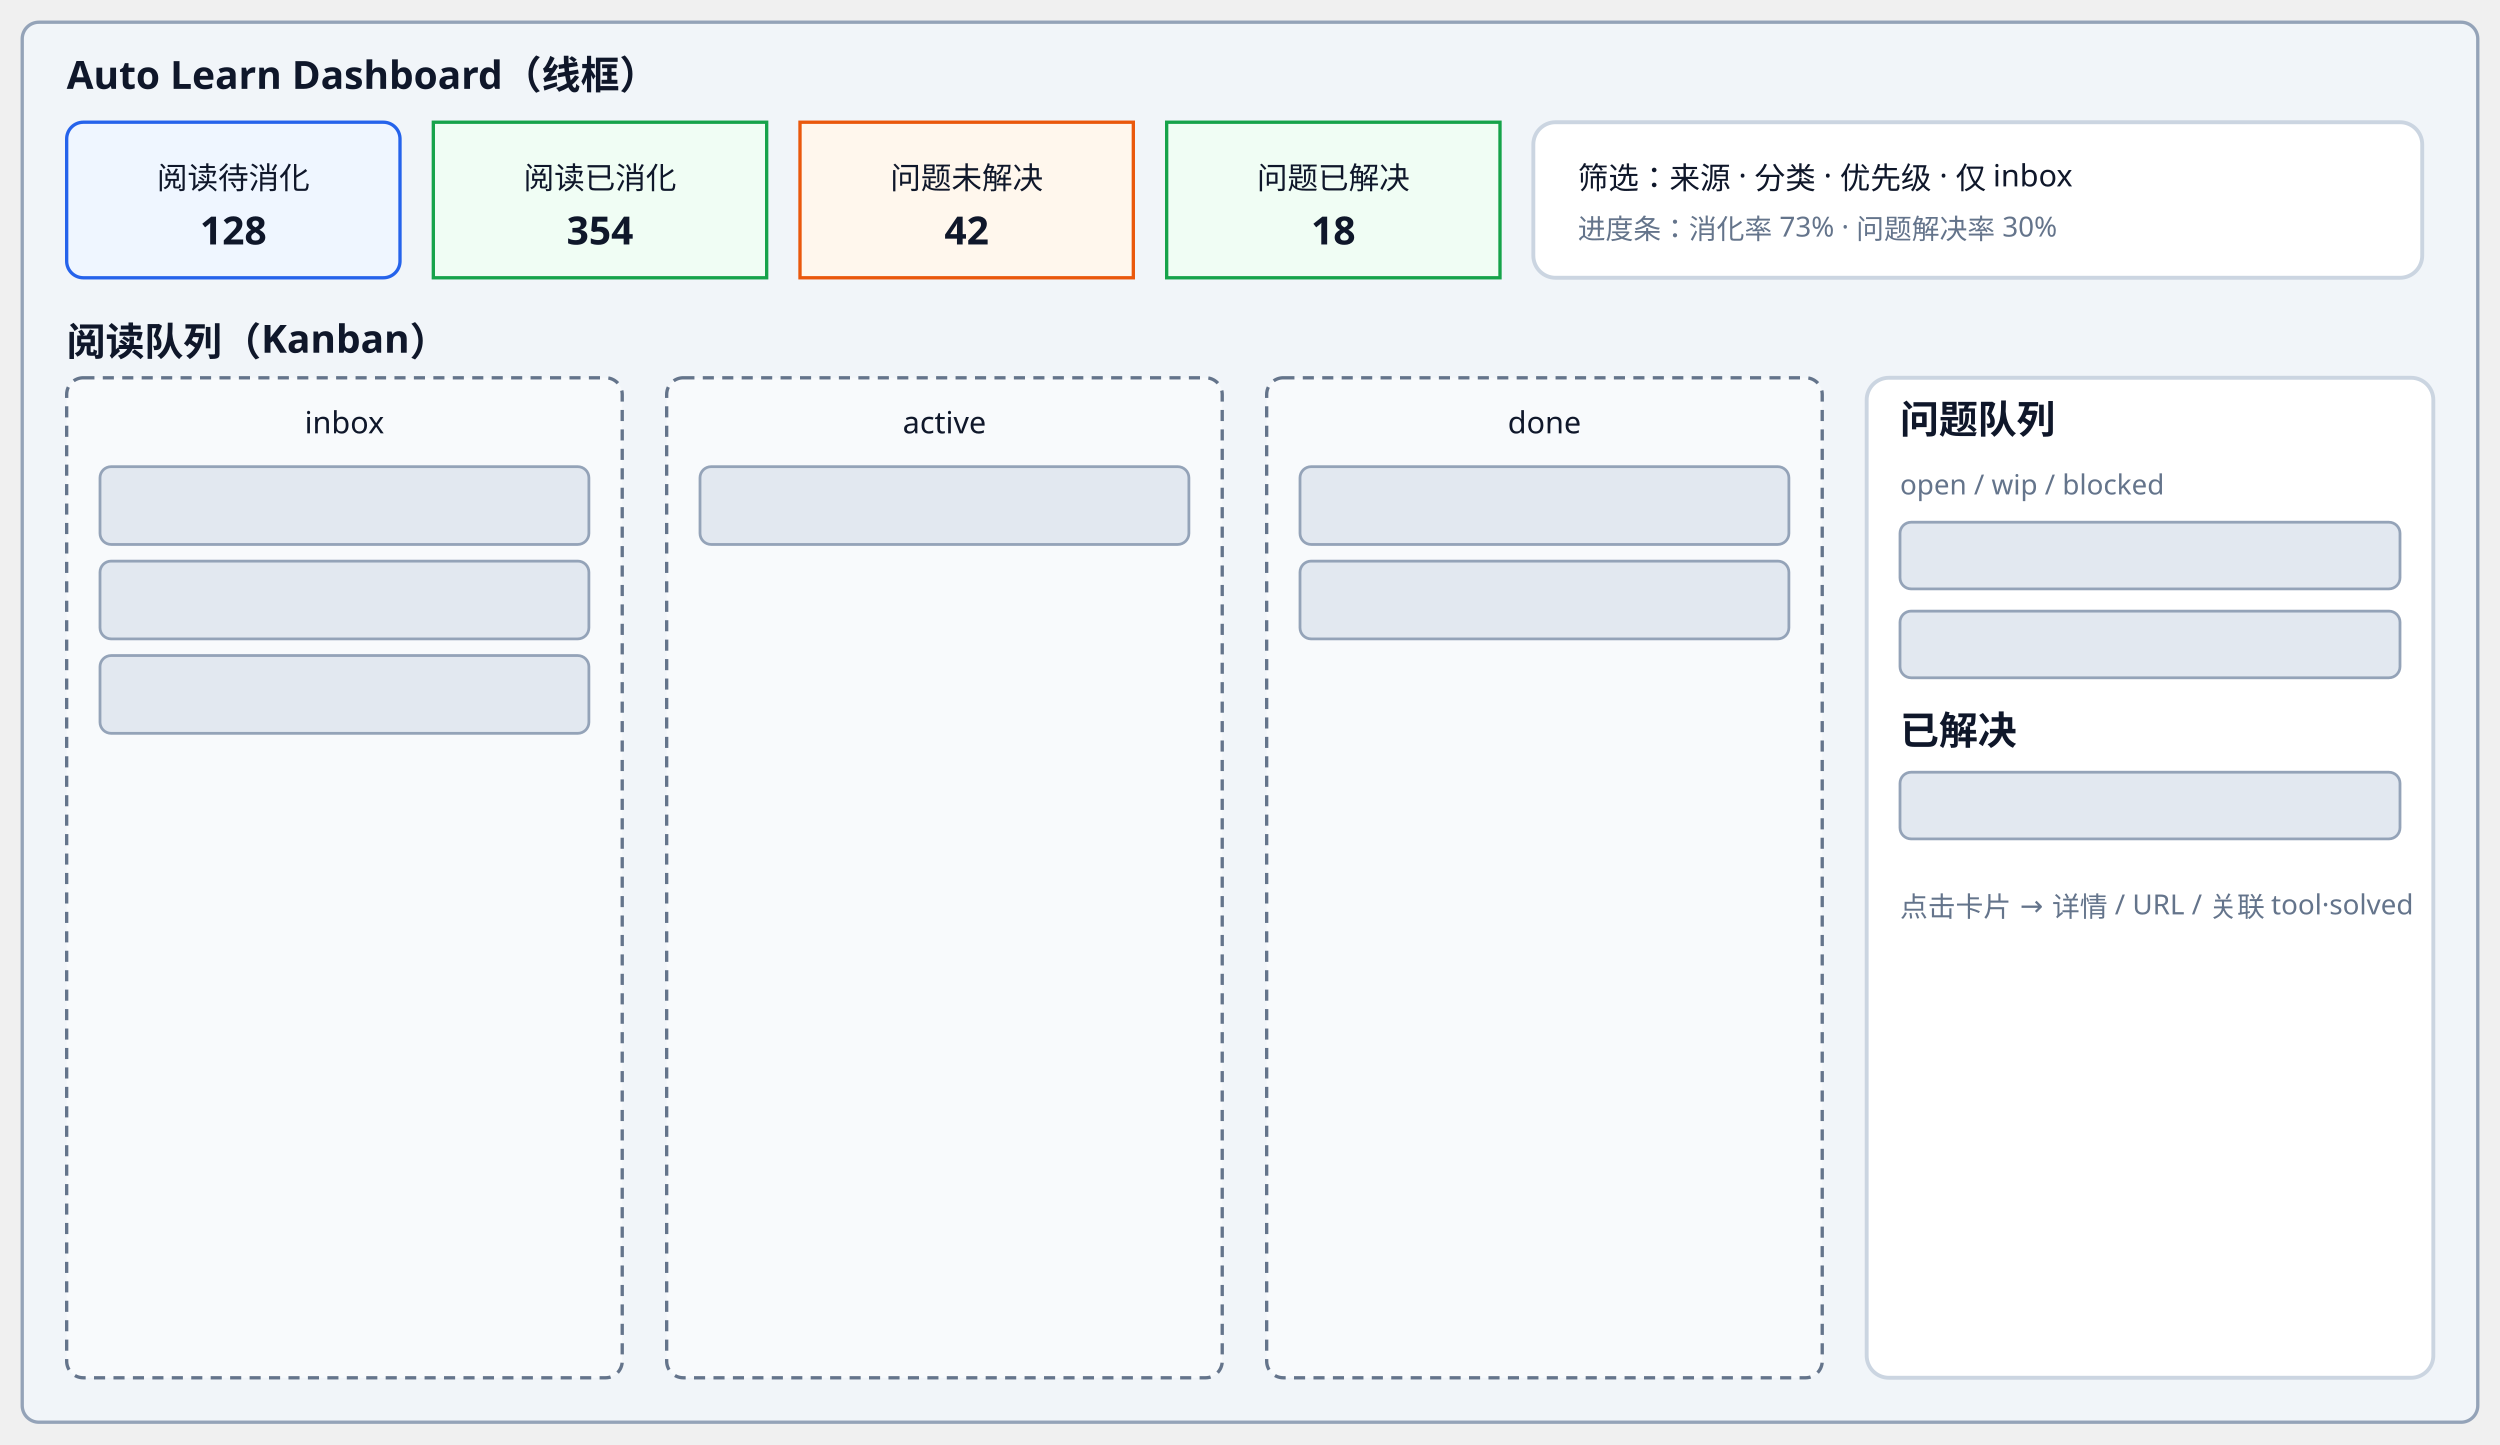
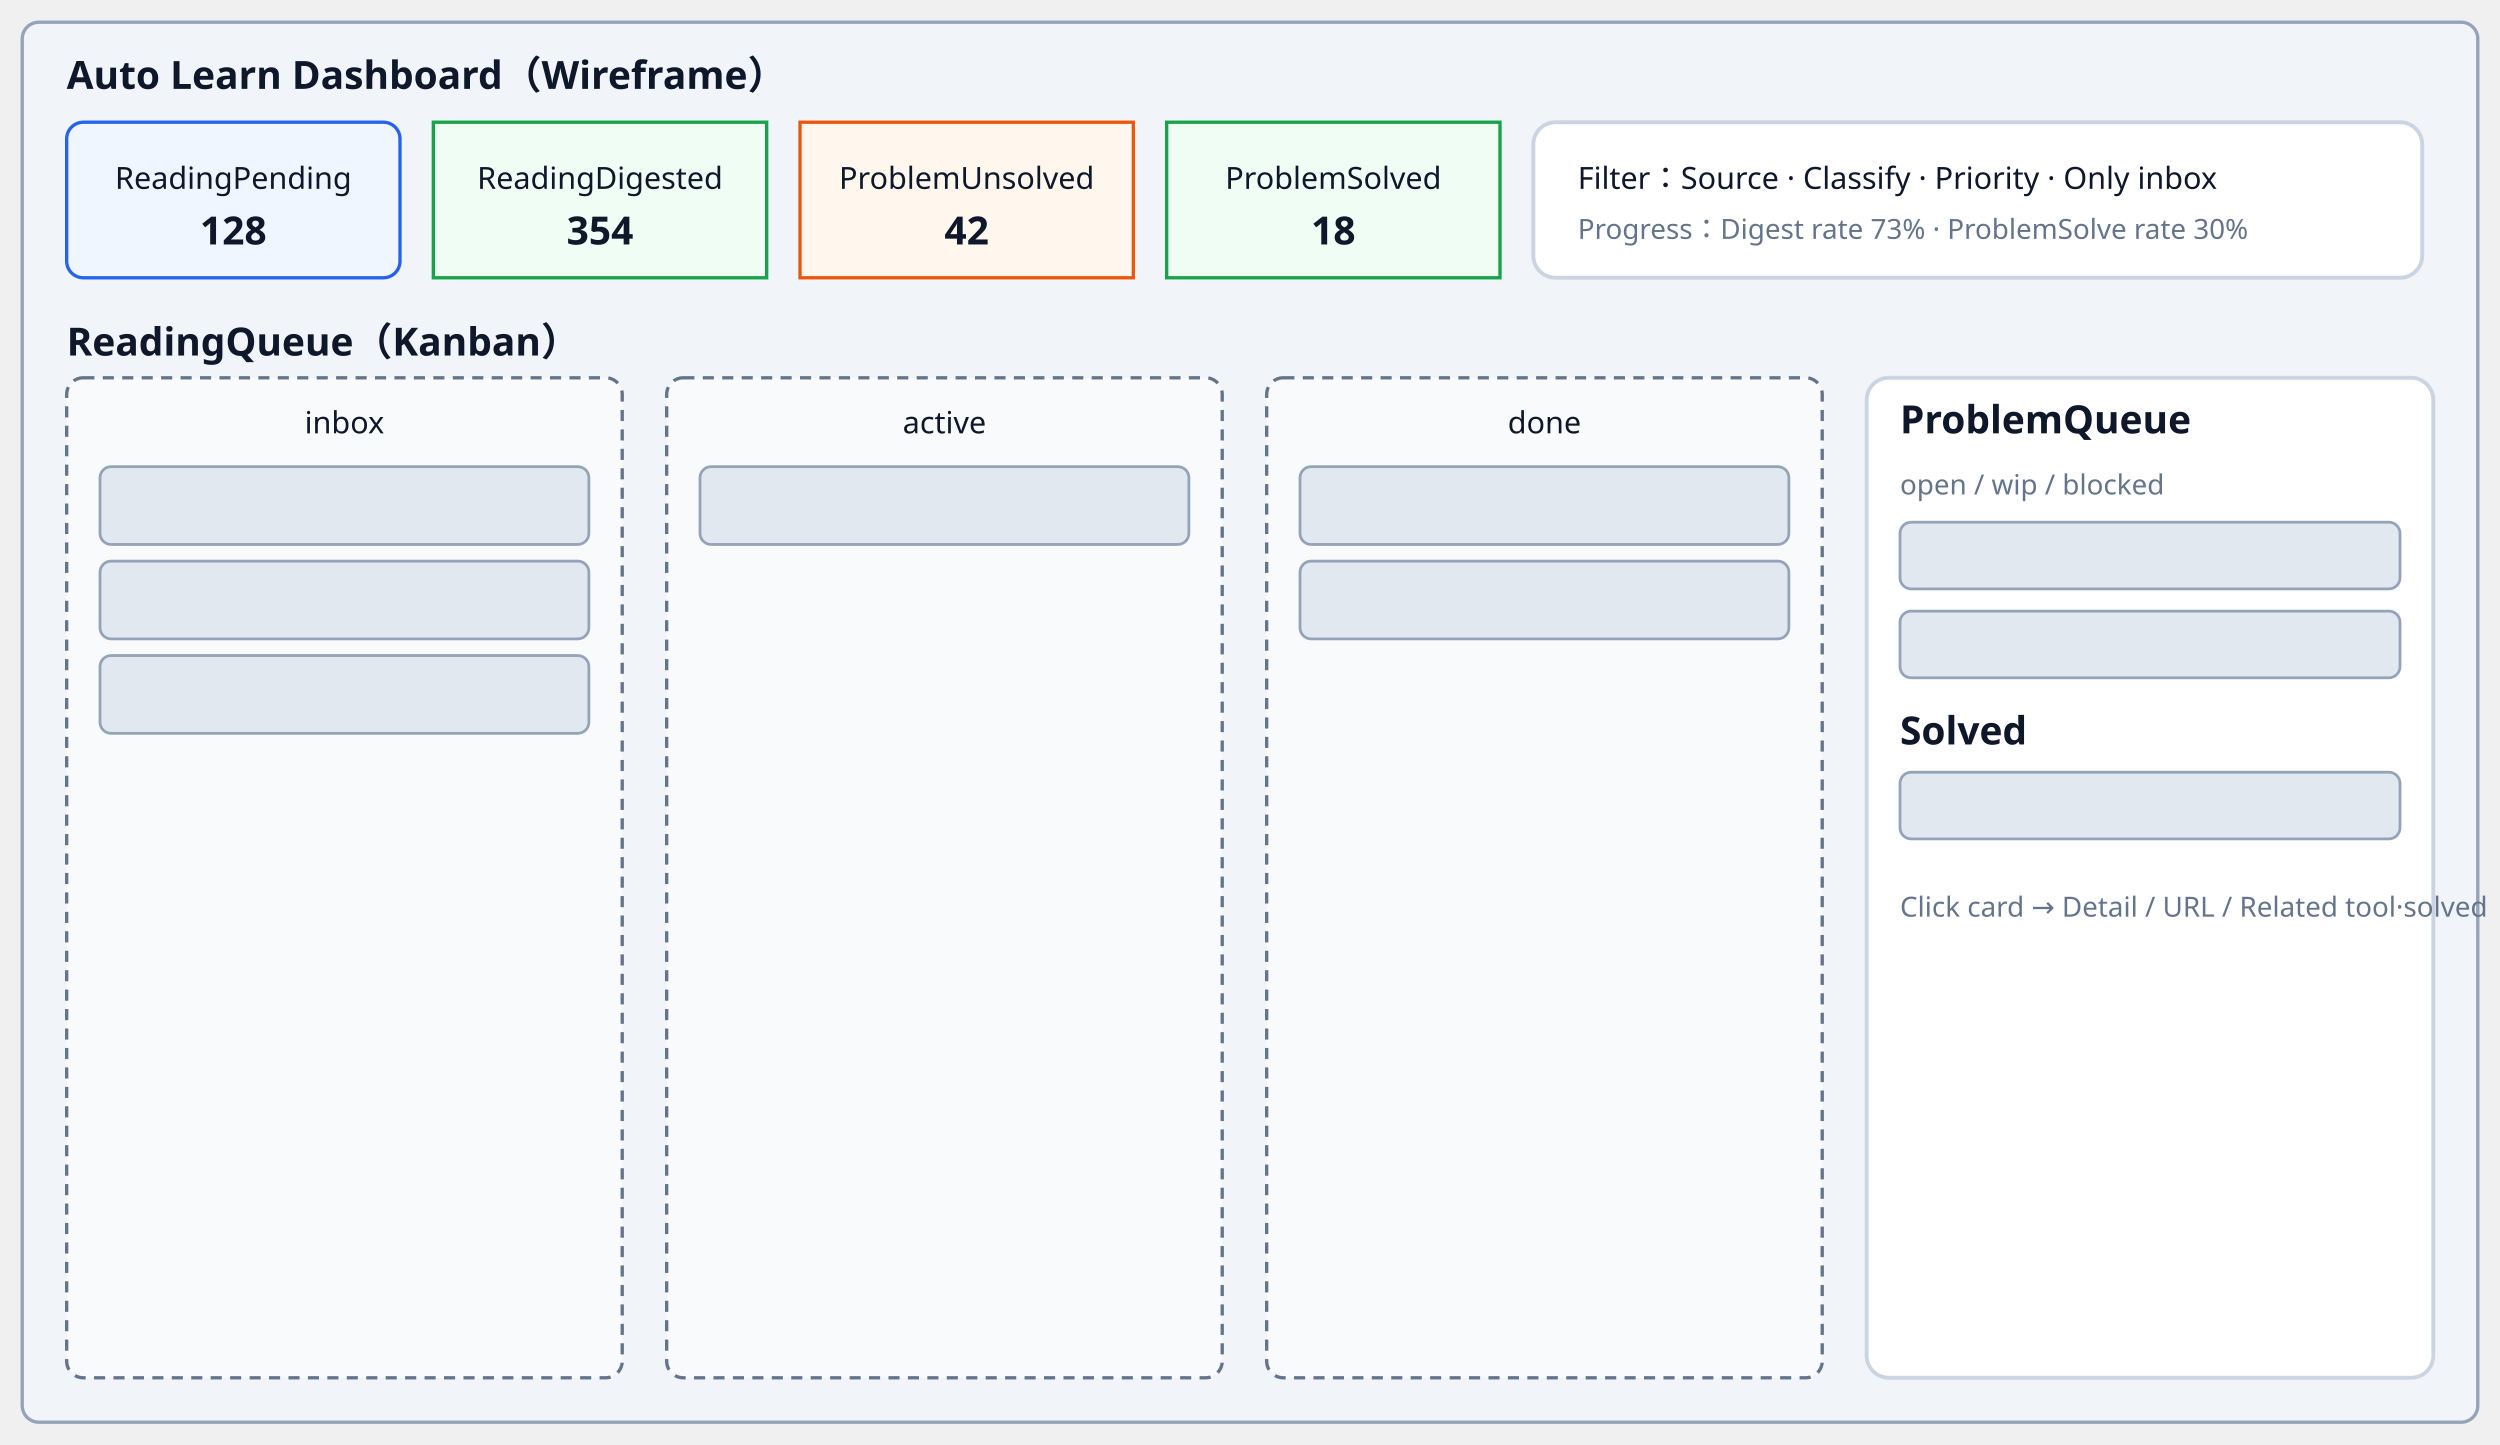
<svg xmlns="http://www.w3.org/2000/svg" viewBox="0 0 900 520" role="img" aria-label="Dashboard wireframe">
  <defs>
    <style>
      .frame { fill: #f1f5f9; stroke: #94a3b8; stroke-width: 1.2; rx: 6; }
      .panel { fill: #ffffff; stroke: #cbd5e1; stroke-width: 1.4; rx: 8; }
      .col { fill: #f8fafc; stroke: #64748b; stroke-width: 1.2; stroke-dasharray: 4 3; rx: 6; }
      .card { fill: #eff6ff; stroke: #2563eb; stroke-width: 1.2; rx: 6; }
      .card-done { fill: #f0fdf4; stroke: #16a34a; stroke-width: 1.2; }
      .card-wip { fill: #fff7ed; stroke: #ea580c; stroke-width: 1.2; }
      .t { font: 11px "Segoe UI", "PingFang SC", sans-serif; fill: #0f172a; }
      .th { font: 700 14px "Segoe UI", "PingFang SC", sans-serif; fill: #0f172a; }
      .ts { font: 10px "Segoe UI", "PingFang SC", sans-serif; fill: #64748b; }
      .item { fill: #e2e8f0; stroke: #94a3b8; rx: 4; }
    </style>
  </defs>
  <rect x="8" y="8" width="884" height="504" class="frame" />
-   <text x="24" y="32" class="th">Auto Learn Dashboard（线框）</text>
+   <text x="24" y="32" class="th">Auto Learn Dashboard（Wireframe）</text>
  <rect x="24" y="44" width="120" height="56" class="card" />
-   <text x="84" y="68" class="t" text-anchor="middle">阅读待消化</text>
+   <text x="84" y="68" class="t" text-anchor="middle">ReadingPending</text>
  <text x="84" y="88" class="th" text-anchor="middle">128</text>
  <rect x="156" y="44" width="120" height="56" class="card-done" />
-   <text x="216" y="68" class="t" text-anchor="middle">阅读已消化</text>
+   <text x="216" y="68" class="t" text-anchor="middle">ReadingDigested</text>
  <text x="216" y="88" class="th" text-anchor="middle">354</text>
  <rect x="288" y="44" width="120" height="56" class="card-wip" />
-   <text x="348" y="68" class="t" text-anchor="middle">问题未解决</text>
+   <text x="348" y="68" class="t" text-anchor="middle">ProblemUnsolved</text>
  <text x="348" y="88" class="th" text-anchor="middle">42</text>
  <rect x="420" y="44" width="120" height="56" class="card-done" />
-   <text x="480" y="68" class="t" text-anchor="middle">问题已解决</text>
+   <text x="480" y="68" class="t" text-anchor="middle">ProblemSolved</text>
  <text x="480" y="88" class="th" text-anchor="middle">18</text>
  <rect x="552" y="44" width="320" height="56" class="panel" />
-   <text x="568" y="68" class="t">筛选：来源 · 分类 · 优先级 · 仅 inbox</text>
-   <text x="568" y="86" class="ts">进度条：消化率 73% · 问题解决率 30%</text>
-   <text x="24" y="128" class="th">阅读队列（Kanban）</text>
+   <text x="568" y="68" class="t">Filter：Source · Classify · Priority · Only inbox</text>
+   <text x="568" y="86" class="ts">Progress：Digest rate 73% · ProblemSolve rate 30%</text>
+   <text x="24" y="128" class="th">ReadingQueue（Kanban）</text>
  <rect x="24" y="136" width="200" height="360" class="col" />
  <text x="124" y="156" class="t" text-anchor="middle">inbox</text>
  <rect x="36" y="168" width="176" height="28" class="item" />
  <rect x="36" y="202" width="176" height="28" class="item" />
  <rect x="36" y="236" width="176" height="28" class="item" />
  <rect x="240" y="136" width="200" height="360" class="col" />
  <text x="340" y="156" class="t" text-anchor="middle">active</text>
  <rect x="252" y="168" width="176" height="28" class="item" />
  <rect x="456" y="136" width="200" height="360" class="col" />
  <text x="556" y="156" class="t" text-anchor="middle">done</text>
  <rect x="468" y="168" width="176" height="28" class="item" />
  <rect x="468" y="202" width="176" height="28" class="item" />
  <rect x="672" y="136" width="204" height="360" class="panel" />
-   <text x="684" y="156" class="th">问题队列</text>
+   <text x="684" y="156" class="th">ProblemQueue</text>
  <text x="684" y="178" class="ts">open / wip / blocked</text>
  <rect x="684" y="188" width="180" height="24" class="item" />
  <rect x="684" y="220" width="180" height="24" class="item" />
-   <text x="684" y="268" class="th">已解决</text>
+   <text x="684" y="268" class="th">Solved</text>
  <rect x="684" y="278" width="180" height="24" class="item" />
-   <text x="684" y="330" class="ts">点击卡片 → 详情 / URL / 关联 tool·solved</text>
+   <text x="684" y="330" class="ts">Click card → Detail / URL / Related tool·solved</text>
</svg>
